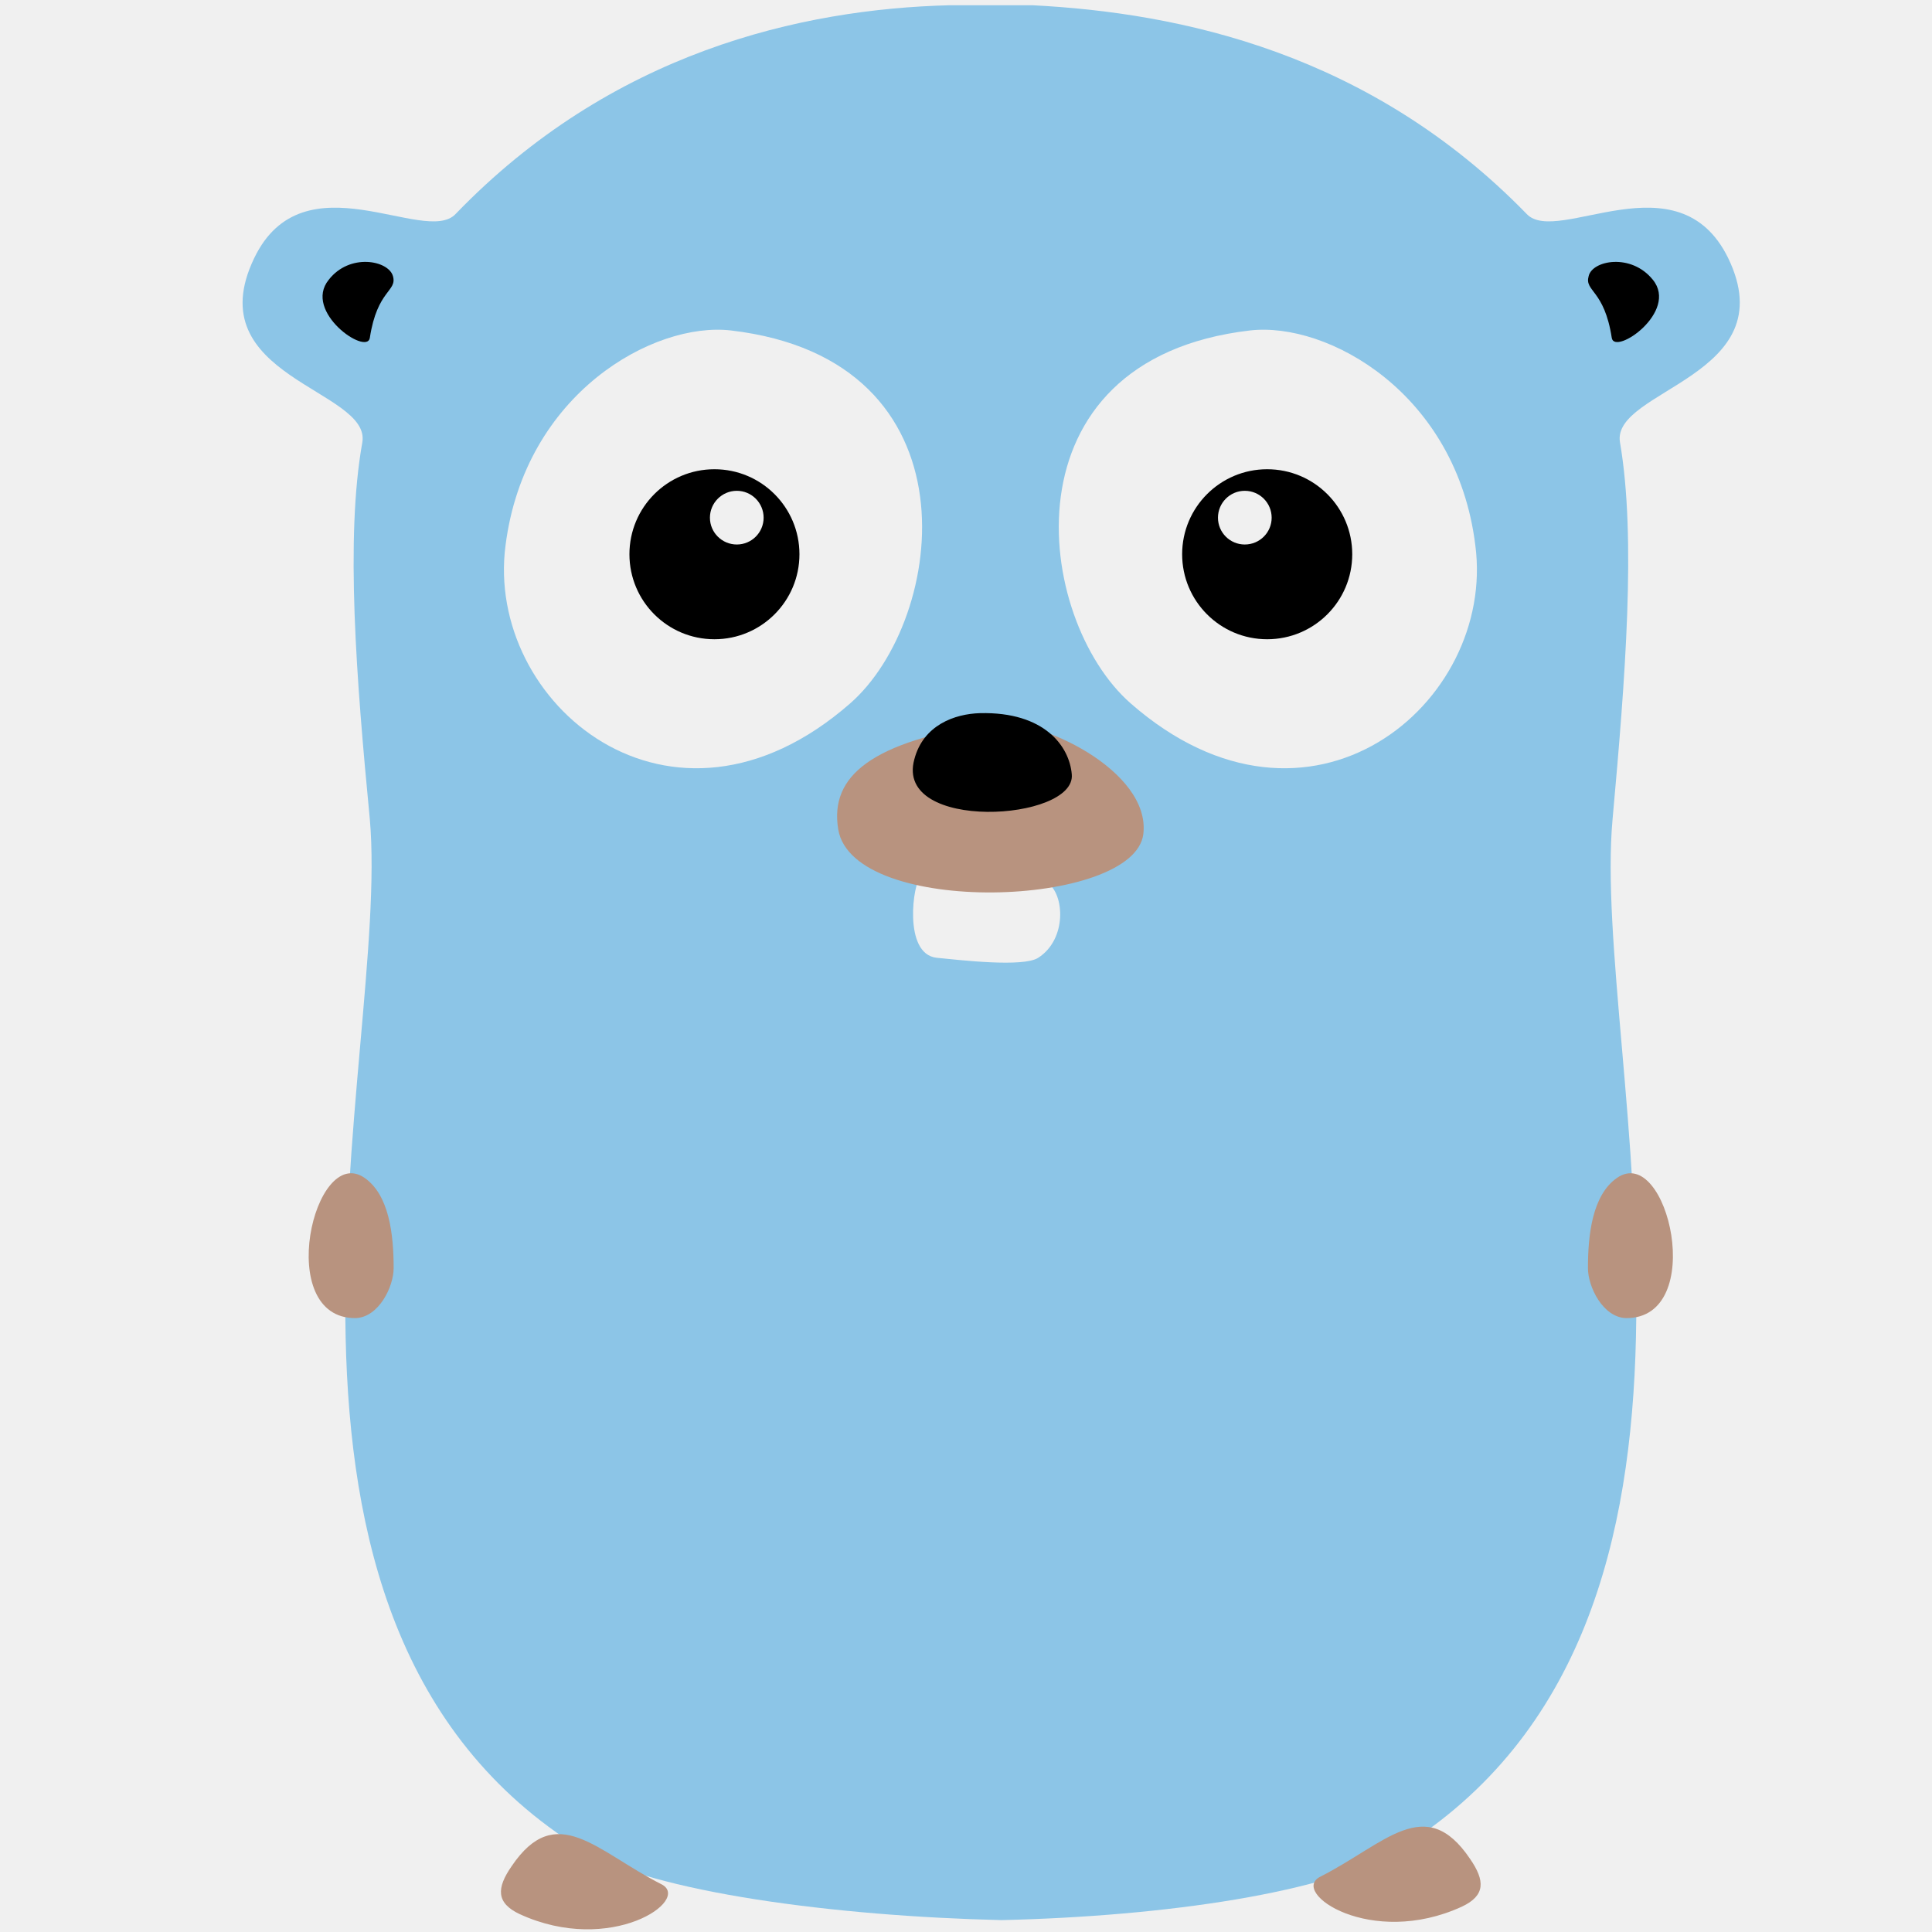
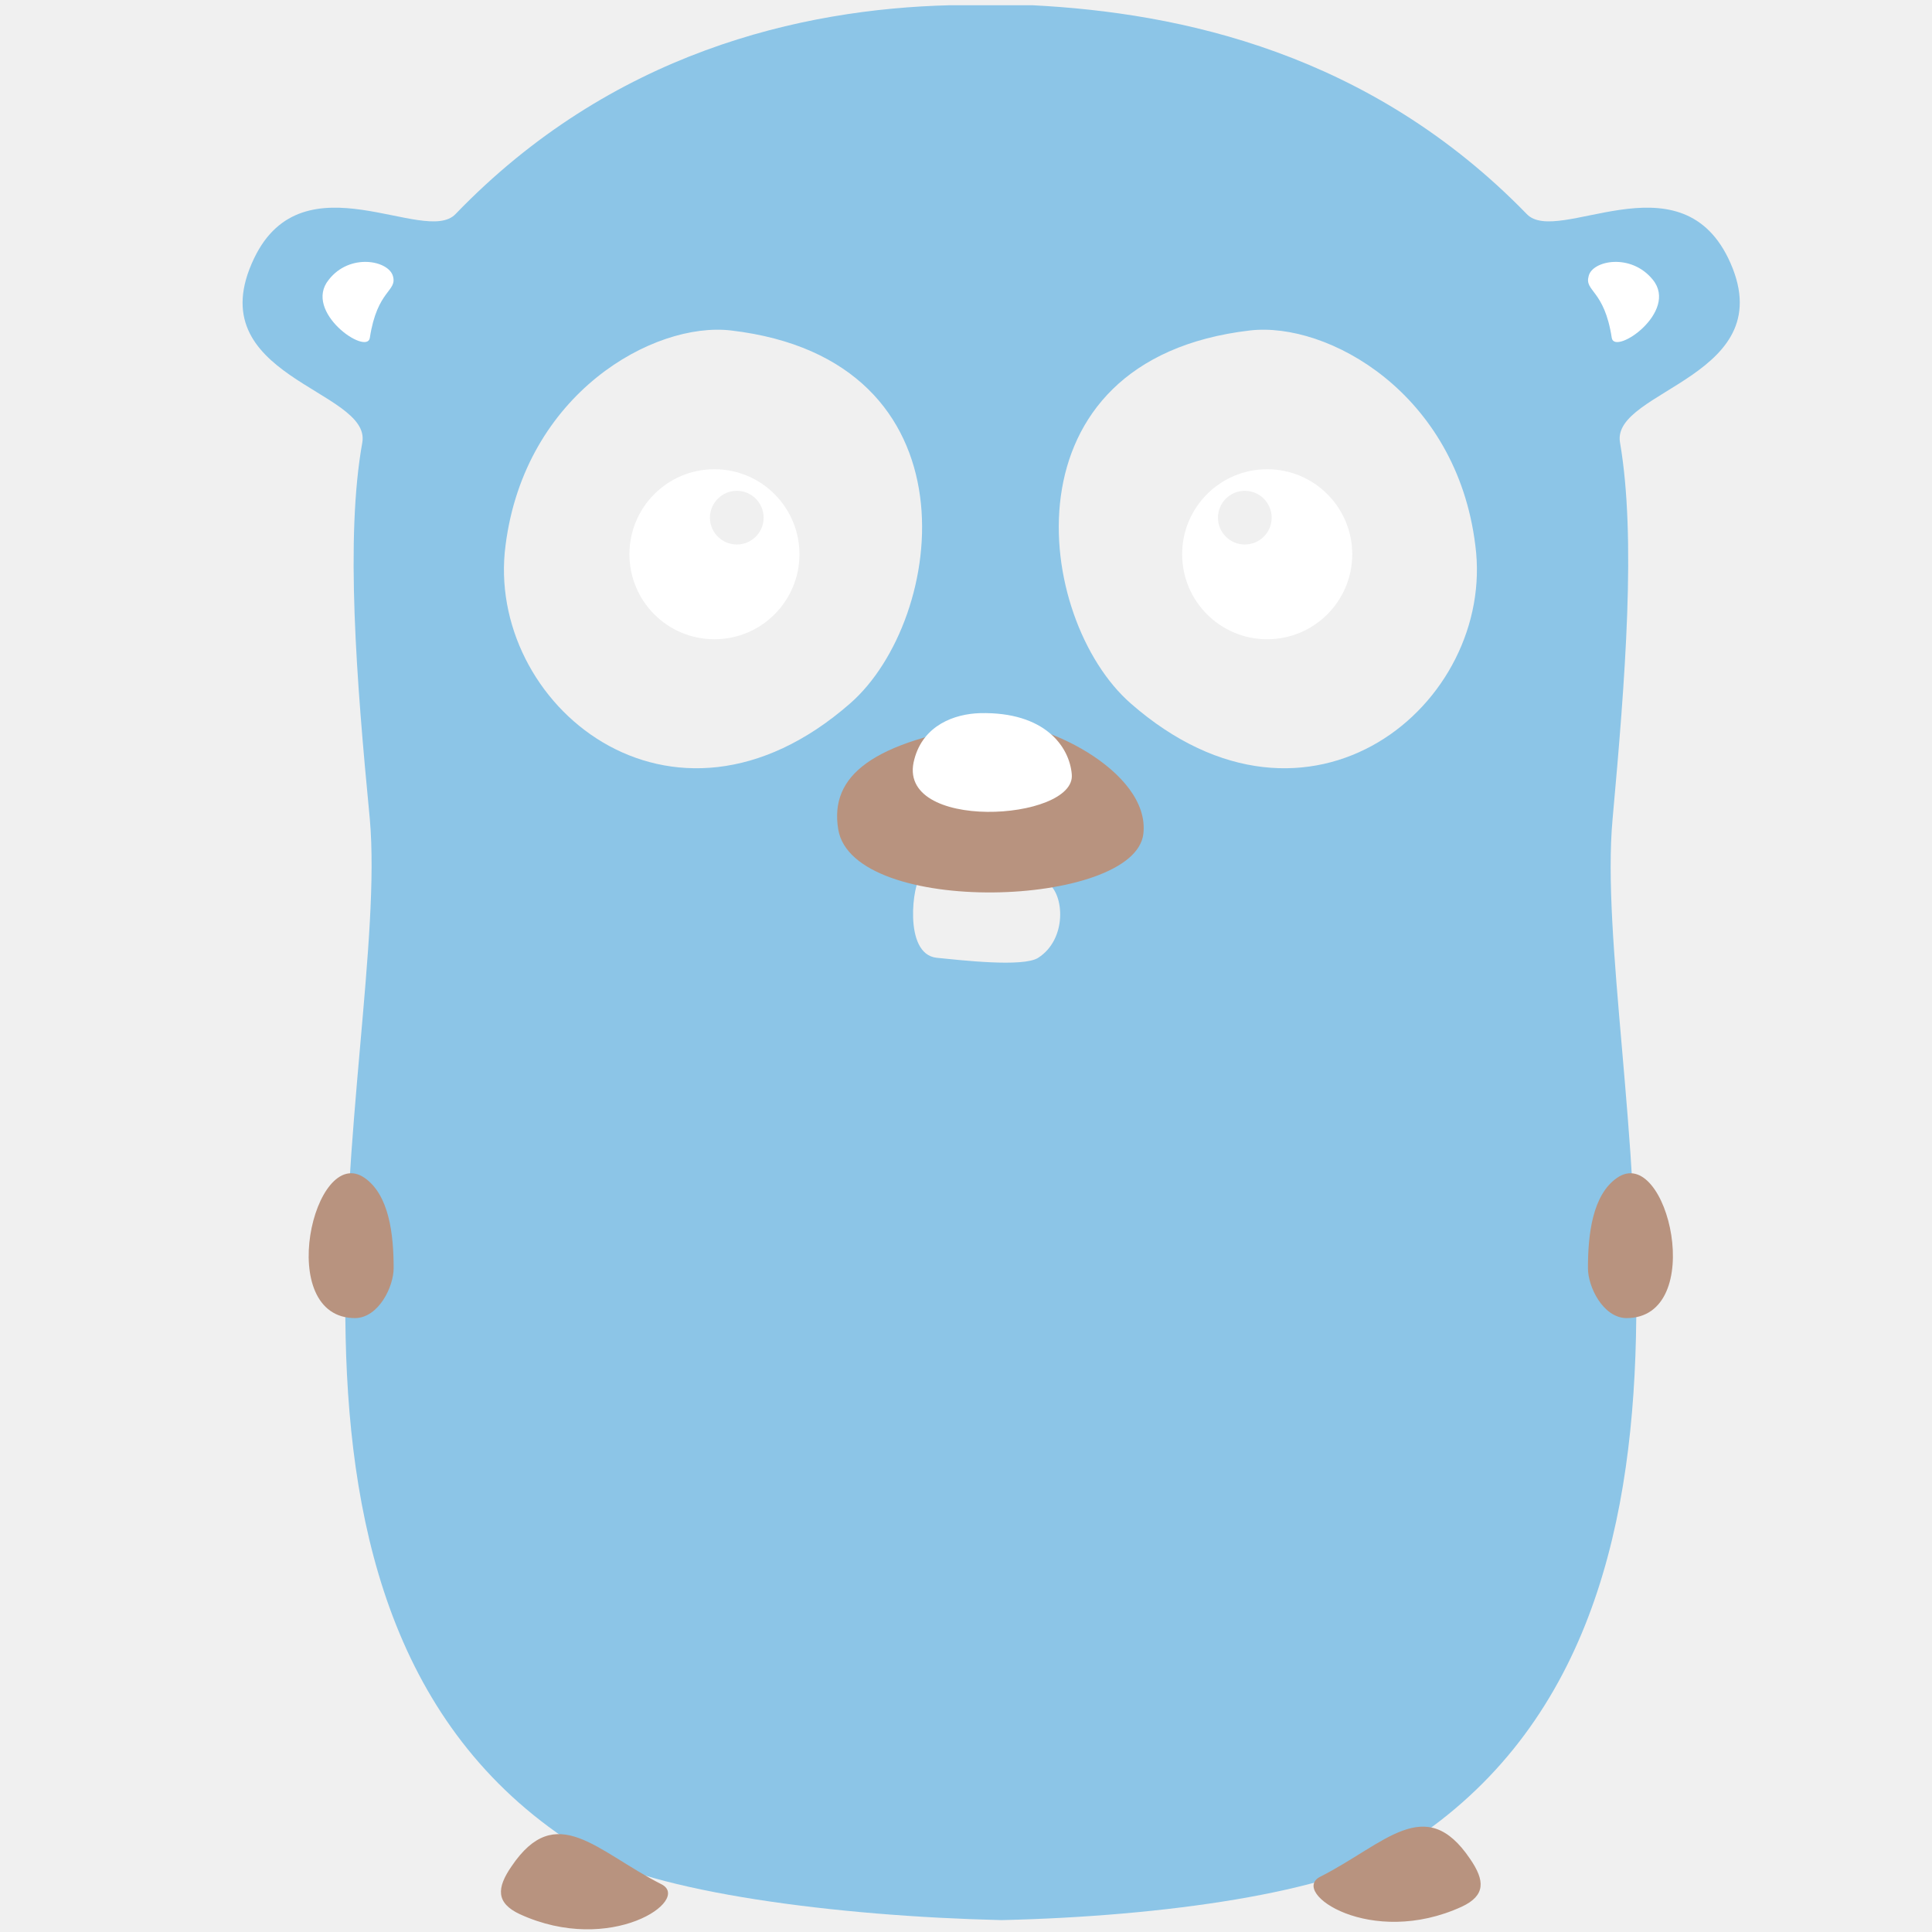
<svg xmlns="http://www.w3.org/2000/svg" width="24" height="24" viewBox="0 0 24 24">
  <g fill="none">
    <path fill="#8CC5E7" d="M21.468,3.206 C22.181,4.68 20.013,4.837 20.124,5.495 C20.328,6.681 20.189,8.442 20.032,10.175 C19.763,13.112 21.959,20.145 17.381,22.971 C16.52,23.509 14.472,23.805 12.452,23.852 C12.452,23.852 12.442,23.852 12.442,23.852 C12.442,23.852 12.433,23.852 12.433,23.852 C10.413,23.805 8.087,23.509 7.225,22.971 C2.657,20.145 4.853,13.112 4.594,10.175 C4.427,8.442 4.288,6.681 4.501,5.495 C4.612,4.837 2.444,4.689 3.158,3.206 C3.769,1.937 5.28,3.058 5.659,2.659 C7.596,0.649 9.95,0.111 11.803,0.065 C11.988,0.065 12.822,0.065 12.822,0.065 C14.666,0.158 17.02,0.658 18.966,2.659 C19.346,3.058 20.847,1.937 21.468,3.206 Z M11.432,10.907 C11.349,10.944 11.21,11.852 11.636,11.898 C11.924,11.926 12.711,12.019 12.897,11.898 C13.258,11.666 13.221,11.11 13.017,10.971 C12.674,10.749 11.525,10.86 11.432,10.907 Z M9.079,4.105 C8.124,3.994 6.521,4.883 6.28,6.774 C6.021,8.738 8.337,10.684 10.561,8.738 C11.757,7.691 12.174,4.466 9.079,4.105 Z M15.528,4.105 C12.433,4.466 12.85,7.691 14.046,8.738 C16.269,10.684 18.586,8.738 18.327,6.774 C18.095,4.883 16.492,3.994 15.528,4.105 Z" />
    <path fill="#B8937F" d="M12.313,8.988 C12.897,8.905 14.296,9.572 14.203,10.36 C14.092,11.277 10.598,11.398 10.413,10.304 C10.302,9.637 10.83,9.211 12.313,8.988 Z M20.198,16.374 C19.911,16.364 19.726,15.985 19.726,15.753 C19.726,15.336 19.781,14.845 20.087,14.632 C20.717,14.196 21.218,16.383 20.198,16.374 Z M4.418,16.374 C3.398,16.383 3.899,14.196 4.529,14.632 C4.835,14.845 4.89,15.336 4.89,15.753 C4.89,15.985 4.705,16.364 4.418,16.374 Z M18.262,23.092 C18.447,23.361 18.456,23.546 18.16,23.685 C17.029,24.204 16.019,23.509 16.399,23.314 C17.205,22.907 17.706,22.267 18.262,23.092 Z M6.354,23.185 C6.91,22.36 7.411,22.999 8.217,23.407 C8.597,23.602 7.587,24.297 6.456,23.778 C6.16,23.639 6.169,23.453 6.354,23.185 Z" />
-     <path fill="#000" d="M19.735,3.429 C19.781,3.234 20.263,3.141 20.532,3.475 C20.856,3.873 20.059,4.42 20.022,4.198 C19.93,3.595 19.68,3.623 19.735,3.429 Z M4.881,3.429 C4.937,3.623 4.686,3.595 4.594,4.198 C4.557,4.42 3.76,3.873 4.084,3.475 C4.344,3.141 4.825,3.234 4.881,3.429 Z M15.741,7.941 C15.158,7.941 14.685,7.468 14.685,6.885 C14.685,6.302 15.158,5.829 15.741,5.829 C16.325,5.829 16.798,6.302 16.798,6.885 C16.798,7.468 16.325,7.941 15.741,7.941 Z M15.463,6.764 C15.648,6.764 15.797,6.615 15.797,6.431 C15.797,6.247 15.648,6.097 15.463,6.097 C15.279,6.097 15.13,6.247 15.13,6.431 C15.13,6.615 15.279,6.764 15.463,6.764 Z M11.358,9.433 C11.469,9.007 11.859,8.868 12.174,8.859 C12.98,8.84 13.286,9.276 13.314,9.619 C13.369,10.202 11.108,10.341 11.358,9.433 Z M8.875,7.941 C8.291,7.941 7.819,7.468 7.819,6.885 C7.819,6.302 8.291,5.829 8.875,5.829 C9.458,5.829 9.931,6.302 9.931,6.885 C9.931,7.468 9.458,7.941 8.875,7.941 Z M9.153,6.764 C9.337,6.764 9.486,6.615 9.486,6.431 C9.486,6.247 9.337,6.097 9.153,6.097 C8.969,6.097 8.819,6.247 8.819,6.431 C8.819,6.615 8.969,6.764 9.153,6.764 Z" />
+     <path fill="#FFFFFF" d="M19.735,3.429 C19.781,3.234 20.263,3.141 20.532,3.475 C20.856,3.873 20.059,4.42 20.022,4.198 C19.93,3.595 19.68,3.623 19.735,3.429 Z M4.881,3.429 C4.937,3.623 4.686,3.595 4.594,4.198 C4.557,4.42 3.76,3.873 4.084,3.475 C4.344,3.141 4.825,3.234 4.881,3.429 Z M15.741,7.941 C15.158,7.941 14.685,7.468 14.685,6.885 C14.685,6.302 15.158,5.829 15.741,5.829 C16.325,5.829 16.798,6.302 16.798,6.885 C16.798,7.468 16.325,7.941 15.741,7.941 Z M15.463,6.764 C15.648,6.764 15.797,6.615 15.797,6.431 C15.797,6.247 15.648,6.097 15.463,6.097 C15.279,6.097 15.13,6.247 15.13,6.431 C15.13,6.615 15.279,6.764 15.463,6.764 Z M11.358,9.433 C11.469,9.007 11.859,8.868 12.174,8.859 C12.98,8.84 13.286,9.276 13.314,9.619 C13.369,10.202 11.108,10.341 11.358,9.433 Z M8.875,7.941 C8.291,7.941 7.819,7.468 7.819,6.885 C7.819,6.302 8.291,5.829 8.875,5.829 C9.458,5.829 9.931,6.302 9.931,6.885 C9.931,7.468 9.458,7.941 8.875,7.941 Z M9.153,6.764 C9.337,6.764 9.486,6.615 9.486,6.431 C9.486,6.247 9.337,6.097 9.153,6.097 C8.969,6.097 8.819,6.247 8.819,6.431 C8.819,6.615 8.969,6.764 9.153,6.764 Z" />
  </g>
</svg>
